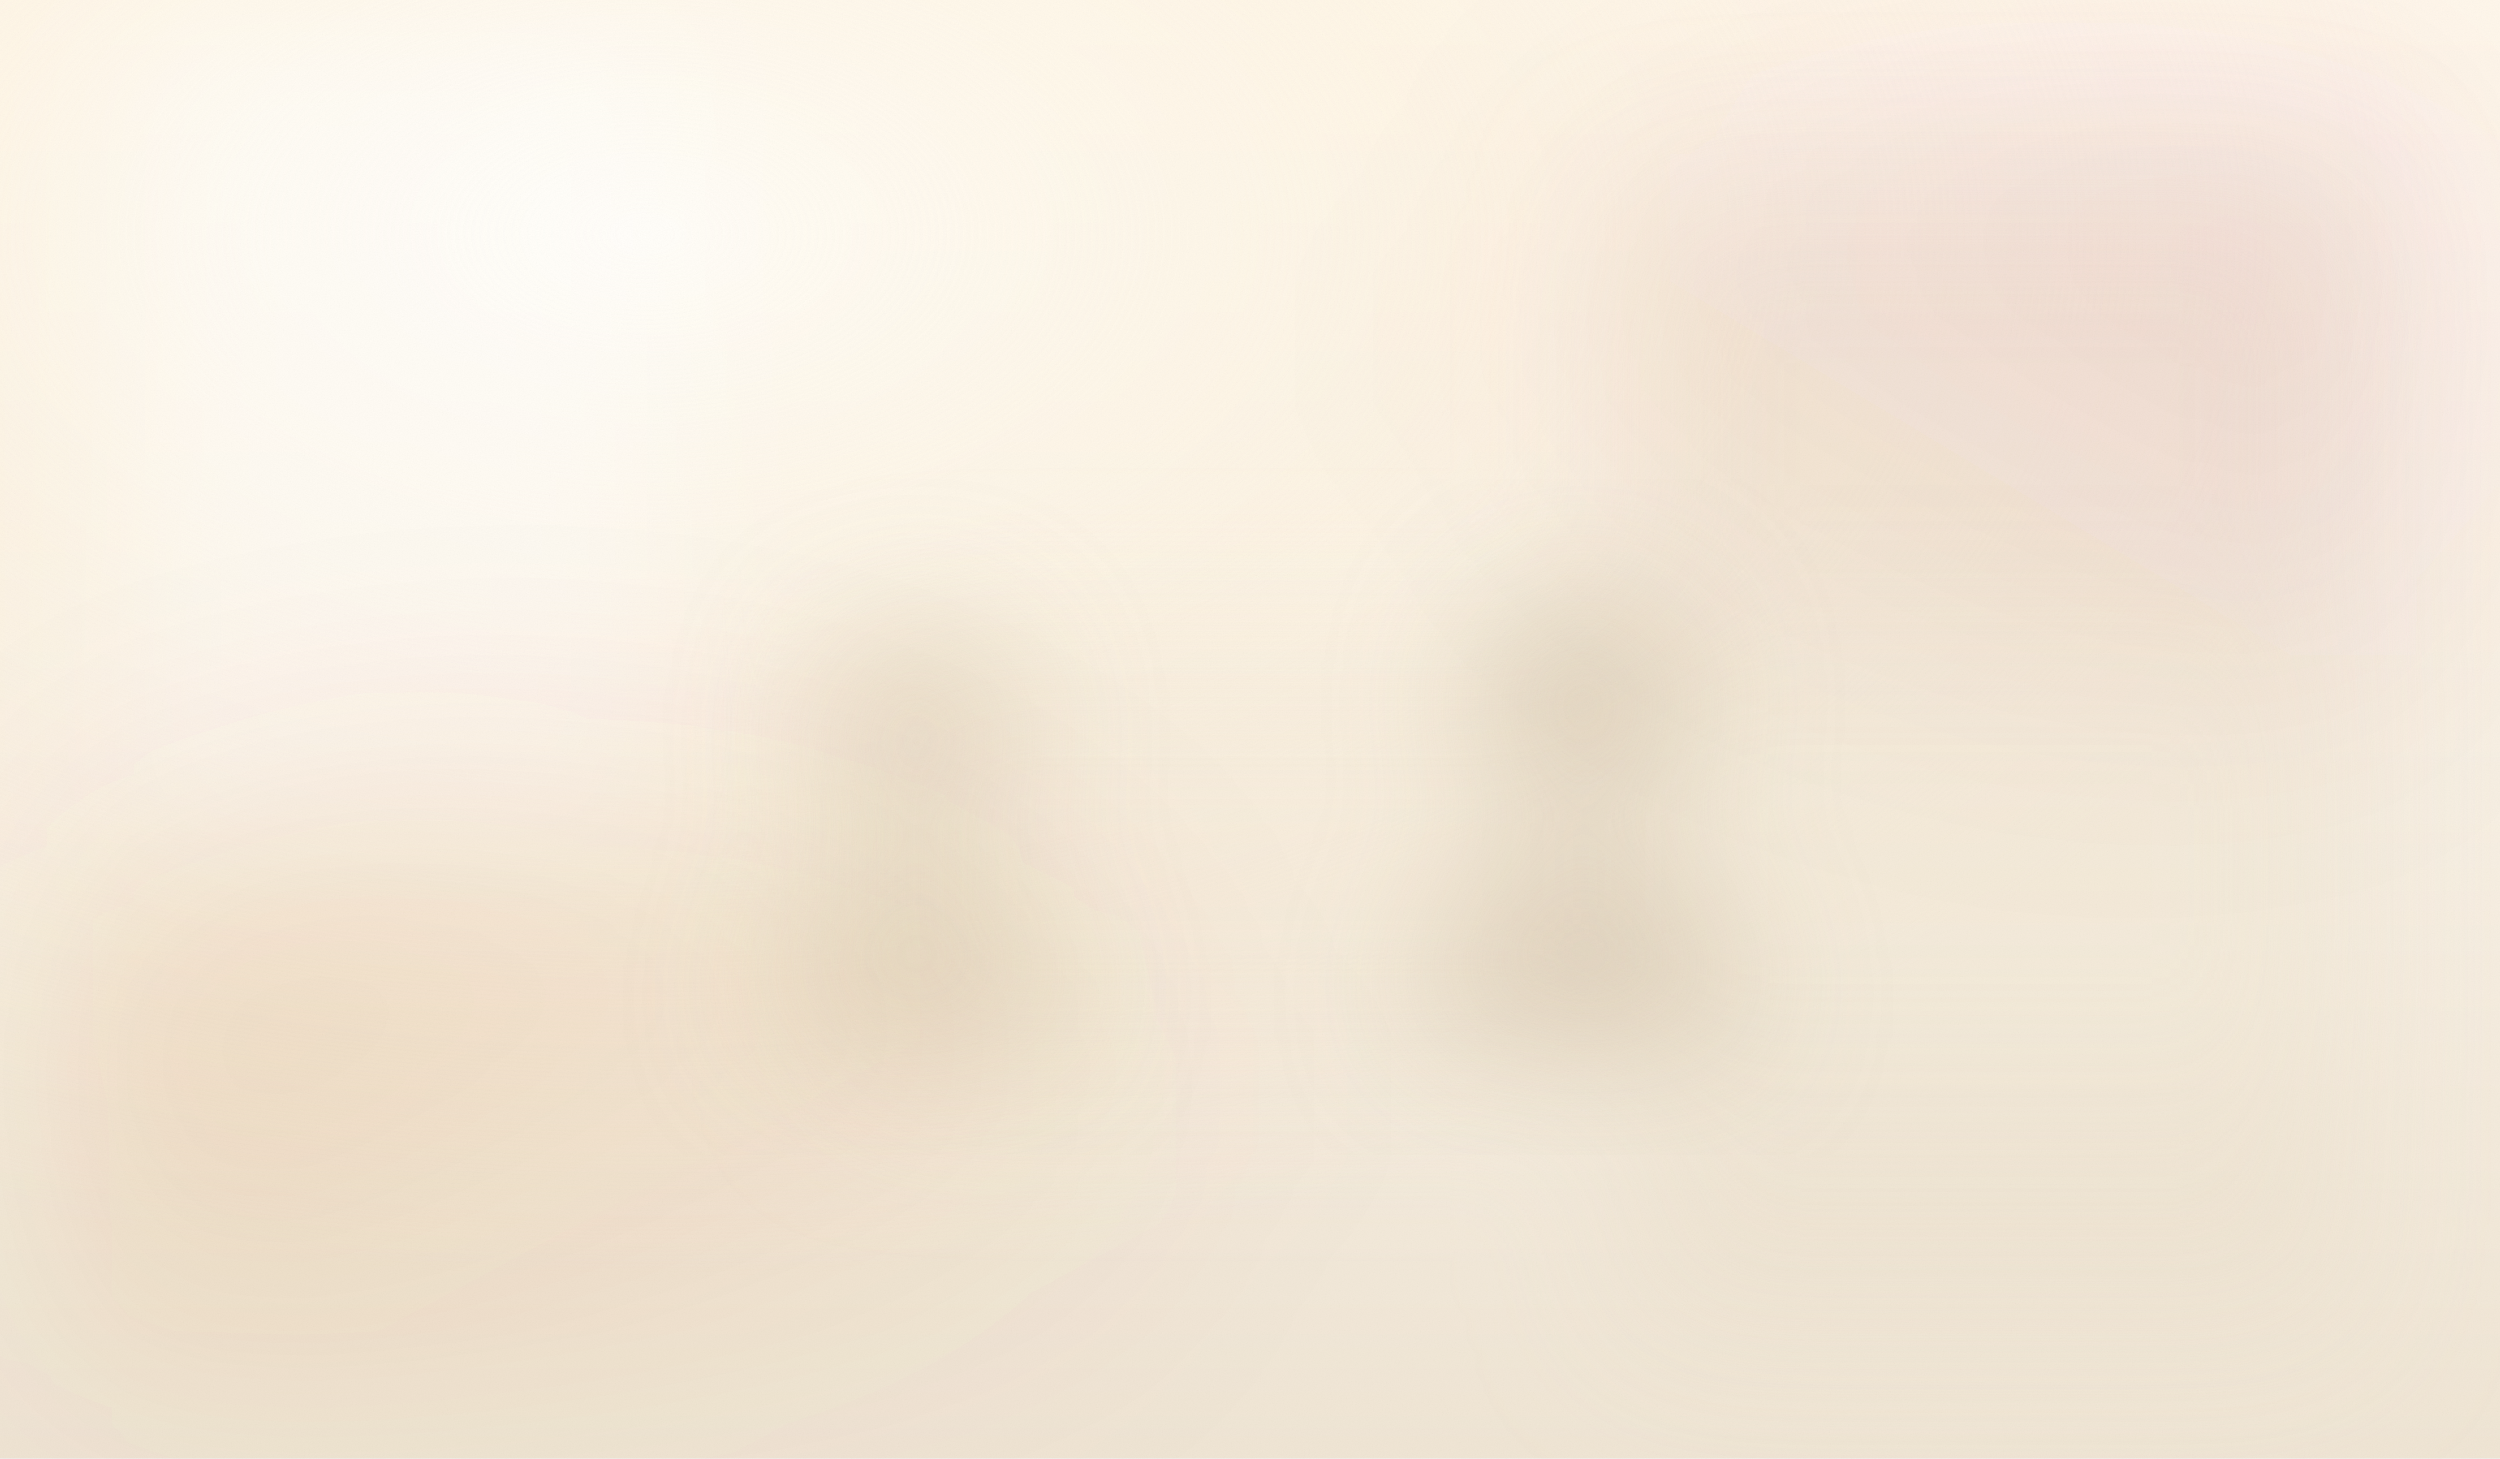
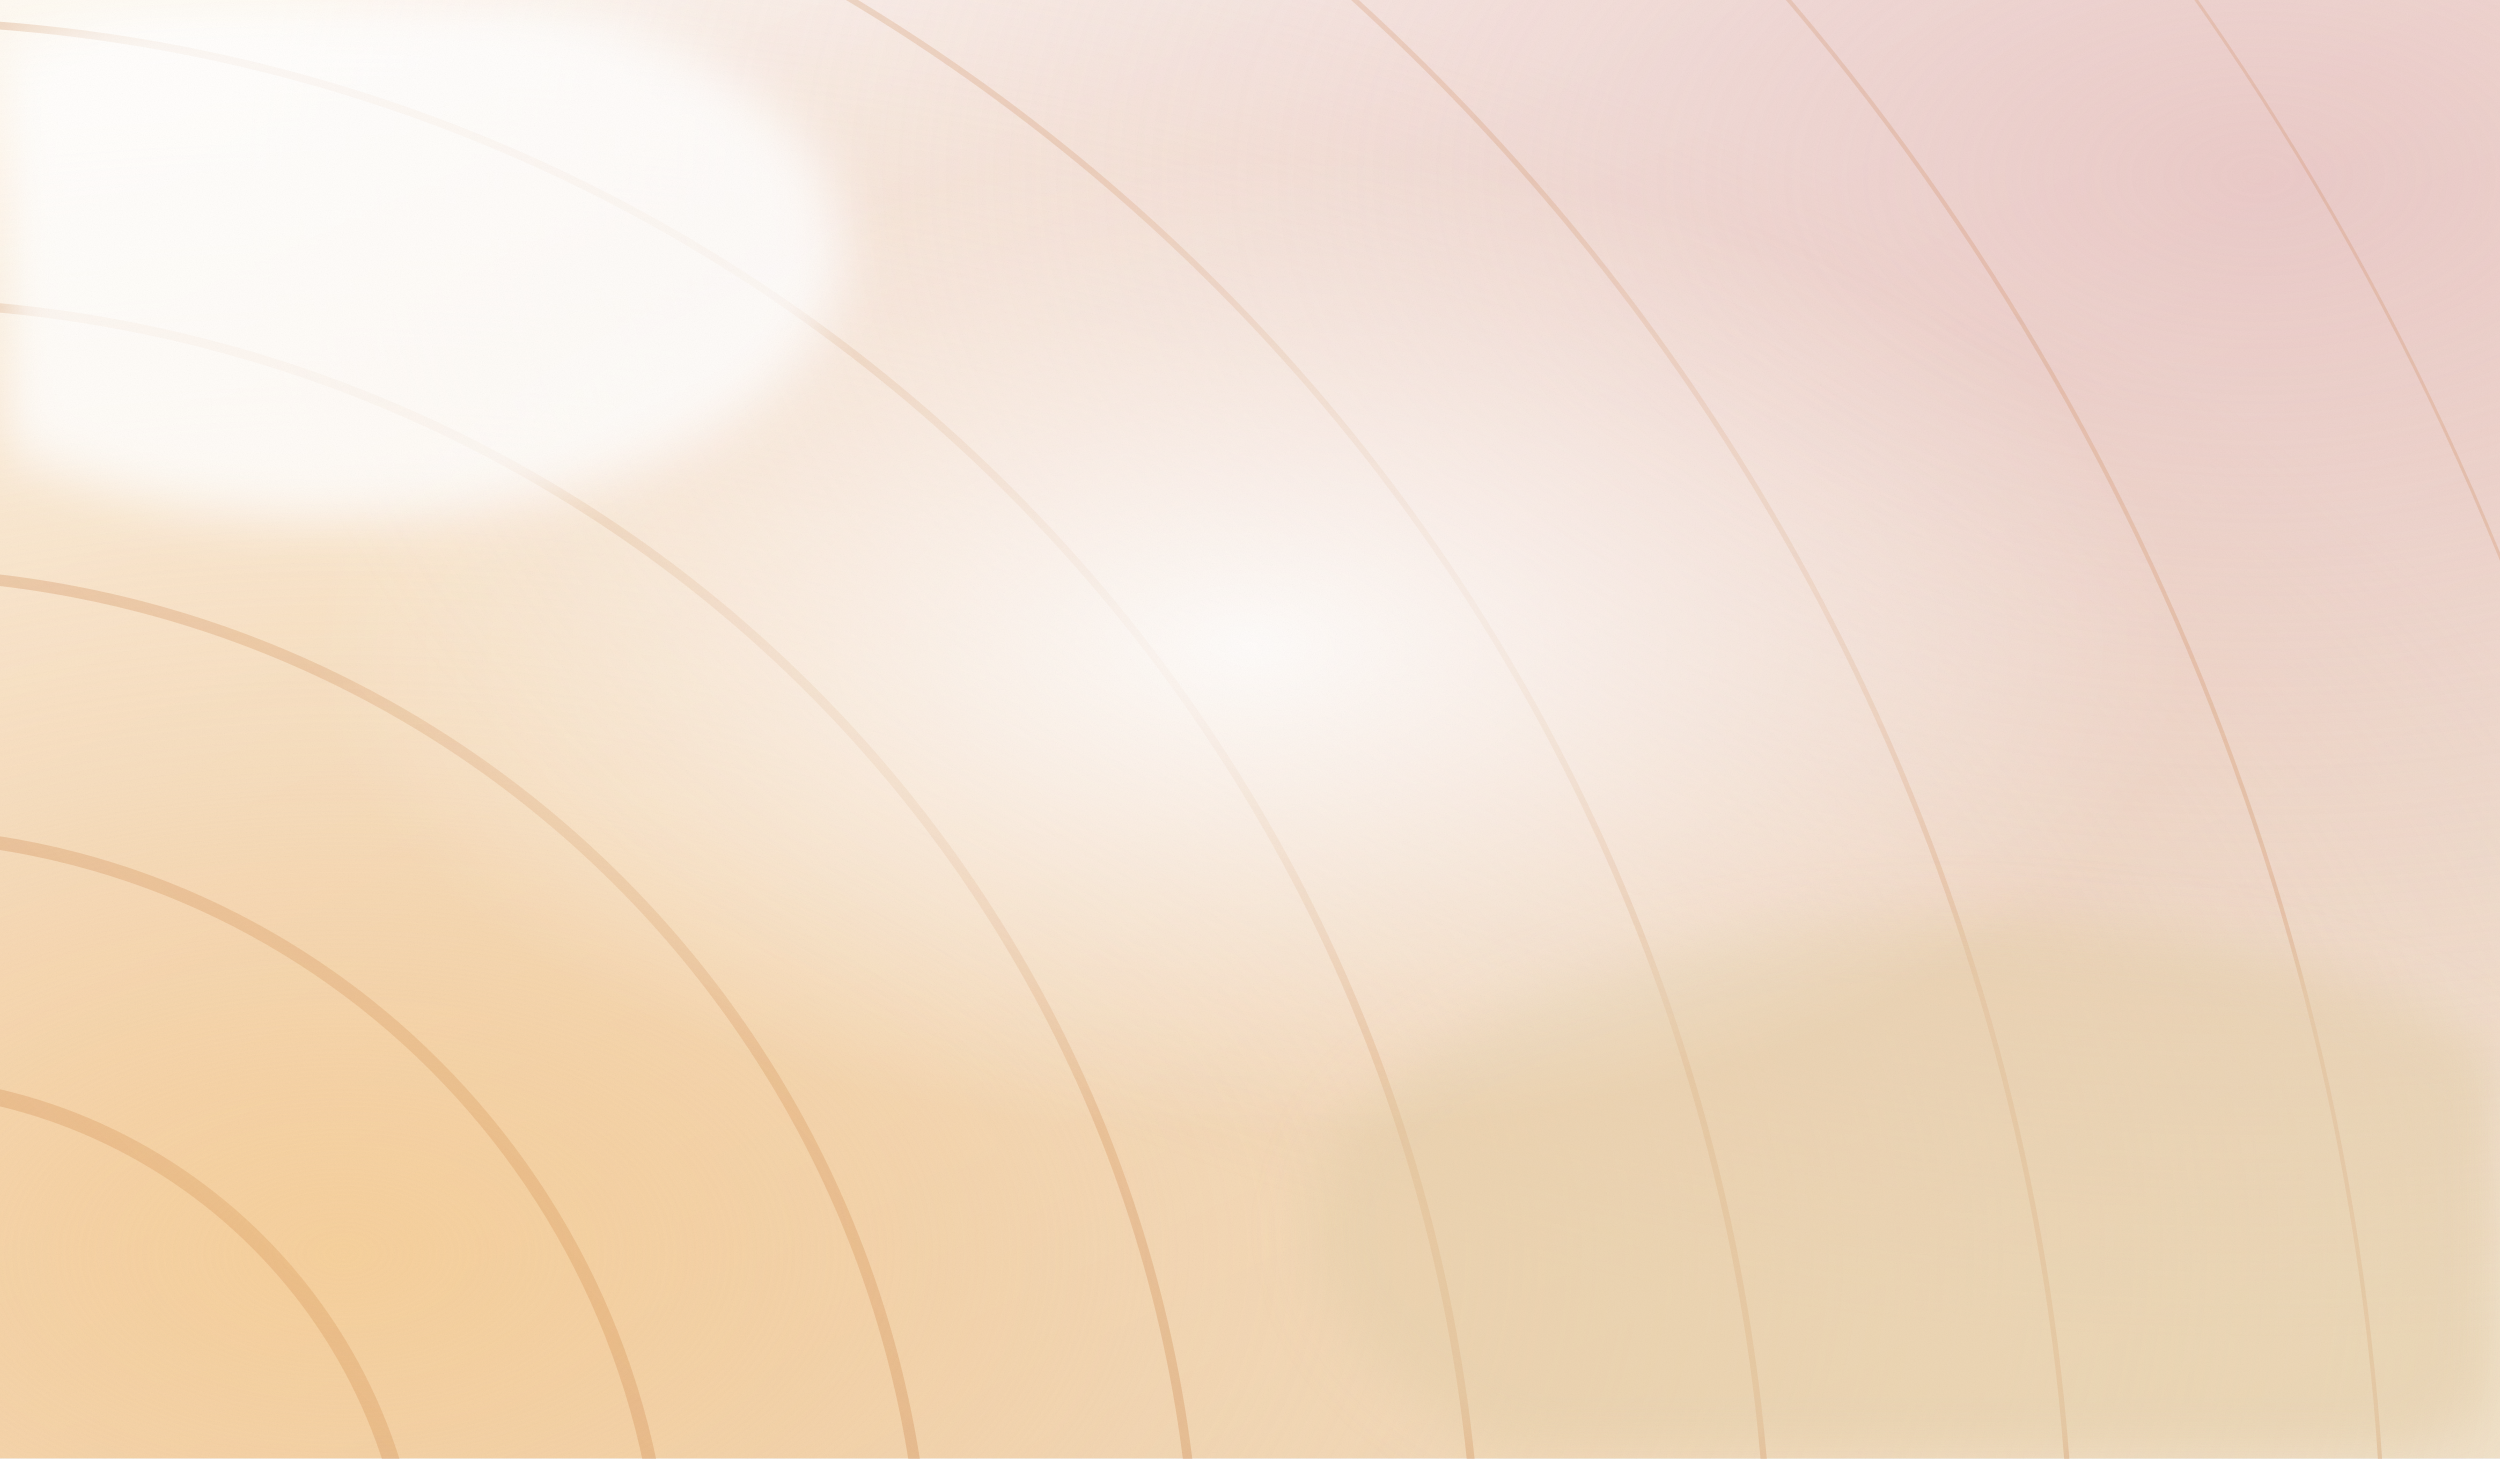
<svg xmlns="http://www.w3.org/2000/svg" viewBox="0 0 2400 1400" width="2400" height="1400" role="img" aria-label="">
  <defs>
-     <linearGradient id="ground" x1="0" y1="0" x2="0" y2="1">
-       <stop offset="0" stop-color="#FFF8EC" />
-       <stop offset="0.55" stop-color="#F7EFE2" />
-       <stop offset="1" stop-color="#EFE4D3" />
+     <linearGradient id="ground" x1="0.1" y1="0" x2="0.9" y2="1">
+       <stop offset="0" stop-color="#FFFDF8" />
+       <stop offset="0.45" stop-color="#FBF3E6" />
+       <stop offset="1" stop-color="#F0E2CC" />
    </linearGradient>
-     <radialGradient id="window" cx="0.26" cy="0.16" r="0.72">
-       <stop offset="0" stop-color="#FFFDF7" stop-opacity="0.95" />
-       <stop offset="0.45" stop-color="#FDF3E0" stop-opacity="0.55" />
-       <stop offset="1" stop-color="#FDF3E0" stop-opacity="0" />
+     <radialGradient id="dawn" cx="0.14" cy="0.86" r="0.95">
+       <stop offset="0" stop-color="#F5C98E" stop-opacity="0.85" />
+       <stop offset="0.35" stop-color="#EEB77A" stop-opacity="0.42" />
+       <stop offset="1" stop-color="#EEB77A" stop-opacity="0" />
    </radialGradient>
-     <linearGradient id="amberWash" x1="0" y1="0" x2="1" y2="1">
-       <stop offset="0" stop-color="#B45309" stop-opacity="0.16" />
-       <stop offset="1" stop-color="#B45309" stop-opacity="0" />
+     <radialGradient id="dusk" cx="0.9" cy="0.12" r="0.8">
+       <stop offset="0" stop-color="#D9A0A8" stop-opacity="0.5" />
+       <stop offset="1" stop-color="#D9A0A8" stop-opacity="0" />
+     </radialGradient>
+     <radialGradient id="glow" cx="0.5" cy="0.5" r="0.5">
+       <stop offset="0" stop-color="#FFFFFF" stop-opacity="0.9" />
+       <stop offset="1" stop-color="#FFFFFF" stop-opacity="0" />
+     </radialGradient>
+     <linearGradient id="fade" x1="0" y1="1" x2="1" y2="0">
+       <stop offset="0" stop-color="#B45309" stop-opacity="0.78" />
+       <stop offset="0.55" stop-color="#B45309" stop-opacity="0.34" />
+       <stop offset="1" stop-color="#B45309" stop-opacity="0.05" />
    </linearGradient>
-     <linearGradient id="roseWash" x1="1" y1="0" x2="0" y2="1">
-       <stop offset="0" stop-color="#9F1239" stop-opacity="0.11" />
-       <stop offset="1" stop-color="#9F1239" stop-opacity="0" />
-     </linearGradient>
-     <filter id="soft" x="-25%" y="-25%" width="150%" height="150%">
-       <feGaussianBlur stdDeviation="72" />
-     </filter>
-     <filter id="softer" x="-30%" y="-30%" width="160%" height="160%">
-       <feGaussianBlur stdDeviation="130" />
+     <filter id="soft" x="-20%" y="-20%" width="140%" height="140%">
+       <feGaussianBlur stdDeviation="26" />
    </filter>
    <filter id="grain">
-       <feTurbulence type="fractalNoise" baseFrequency="0.8" numOctaves="3" seed="7" />
+       <feTurbulence type="fractalNoise" baseFrequency="0.9" numOctaves="3" seed="11" />
      <feColorMatrix type="saturate" values="0" />
    </filter>
  </defs>
  <rect width="2400" height="1400" fill="url(#ground)" />
-   <rect width="2400" height="1400" fill="url(#window)" />
-   <g filter="url(#soft)" opacity="0.55">
-     <rect x="120" y="-60" width="520" height="900" rx="40" fill="#FFFFFF" opacity="0.75" />
-     <rect x="1560" y="180" width="700" height="1100" rx="52" fill="#E8DCC8" opacity="0.7" />
-     <rect x="820" y="620" width="1400" height="420" rx="36" fill="#F3E7D4" opacity="0.85" />
+   <rect width="2400" height="1400" fill="url(#dawn)" />
+   <rect width="2400" height="1400" fill="url(#dusk)" />
+   <g fill="none" stroke="url(#fade)" stroke-linecap="round">
+     <circle cx="-120" cy="1560" r="520" stroke-width="16" />
+     <circle cx="-120" cy="1560" r="760" stroke-width="13" />
+     <circle cx="-120" cy="1560" r="1010" stroke-width="11" />
+     <circle cx="-120" cy="1560" r="1270" stroke-width="9" />
+     <circle cx="-120" cy="1560" r="1540" stroke-width="7.5" />
+     <circle cx="-120" cy="1560" r="1820" stroke-width="6" />
+     <circle cx="-120" cy="1560" r="2110" stroke-width="5" />
+     <circle cx="-120" cy="1560" r="2410" stroke-width="4" />
+     <circle cx="-120" cy="1560" r="2720" stroke-width="3" />
  </g>
-   <g filter="url(#softer)">
-     <ellipse cx="520" cy="1080" rx="620" ry="330" fill="url(#amberWash)" />
-     <ellipse cx="1980" cy="360" rx="560" ry="340" fill="url(#roseWash)" />
+   <g filter="url(#soft)">
+     <ellipse cx="1880" cy="1180" rx="620" ry="300" fill="#E4CDA8" opacity="0.55" />
+     <ellipse cx="330" cy="240" rx="480" ry="260" fill="#FFFFFF" opacity="0.8" />
  </g>
-   <g filter="url(#soft)" opacity="0.42">
-     <circle cx="880" cy="700" r="96" fill="#C9B79B" />
-     <path d="M740 1000c0-96 63-166 140-166s140 70 140 166z" fill="#C9B79B" />
-     <circle cx="1520" cy="672" r="104" fill="#B9A488" />
-     <path d="M1366 1000c0-104 69-180 154-180s154 76 154 180z" fill="#B9A488" />
-   </g>
-   <rect width="2400" height="1400" filter="url(#grain)" opacity="0.045" />
+   <ellipse cx="1200" cy="620" rx="900" ry="470" fill="url(#glow)" />
+   <rect width="2400" height="1400" filter="url(#grain)" opacity="0.05" />
</svg>
